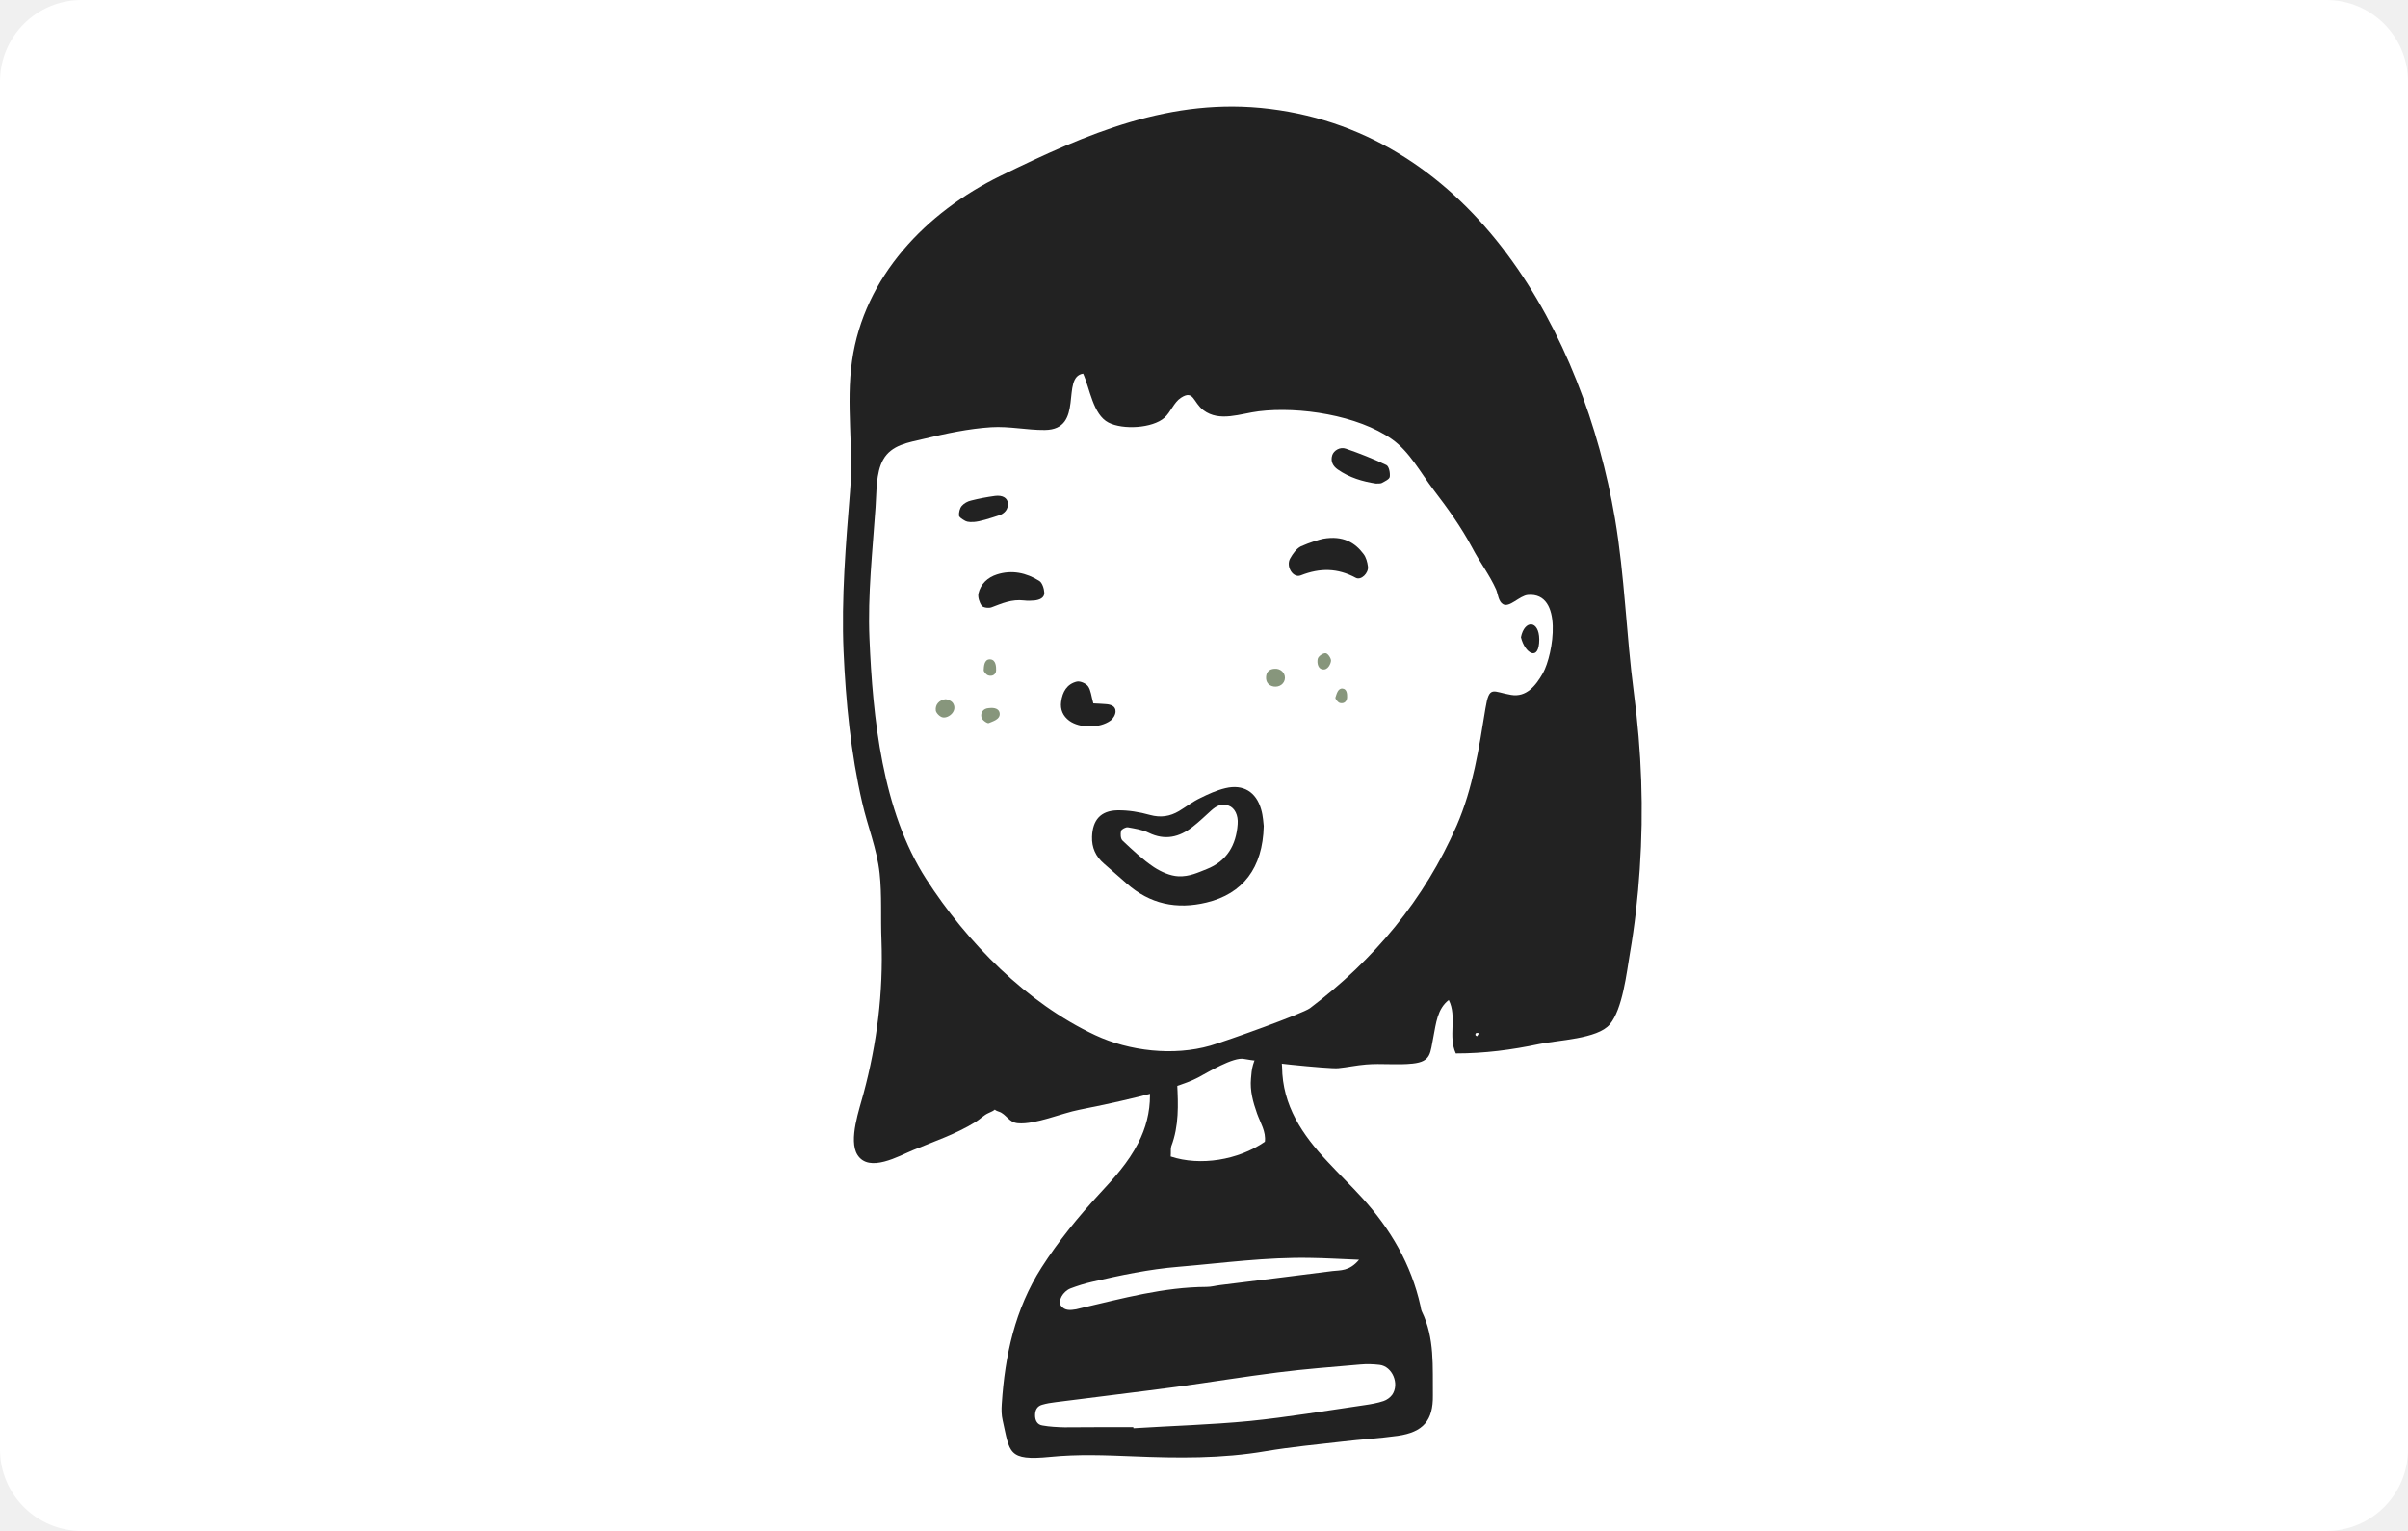
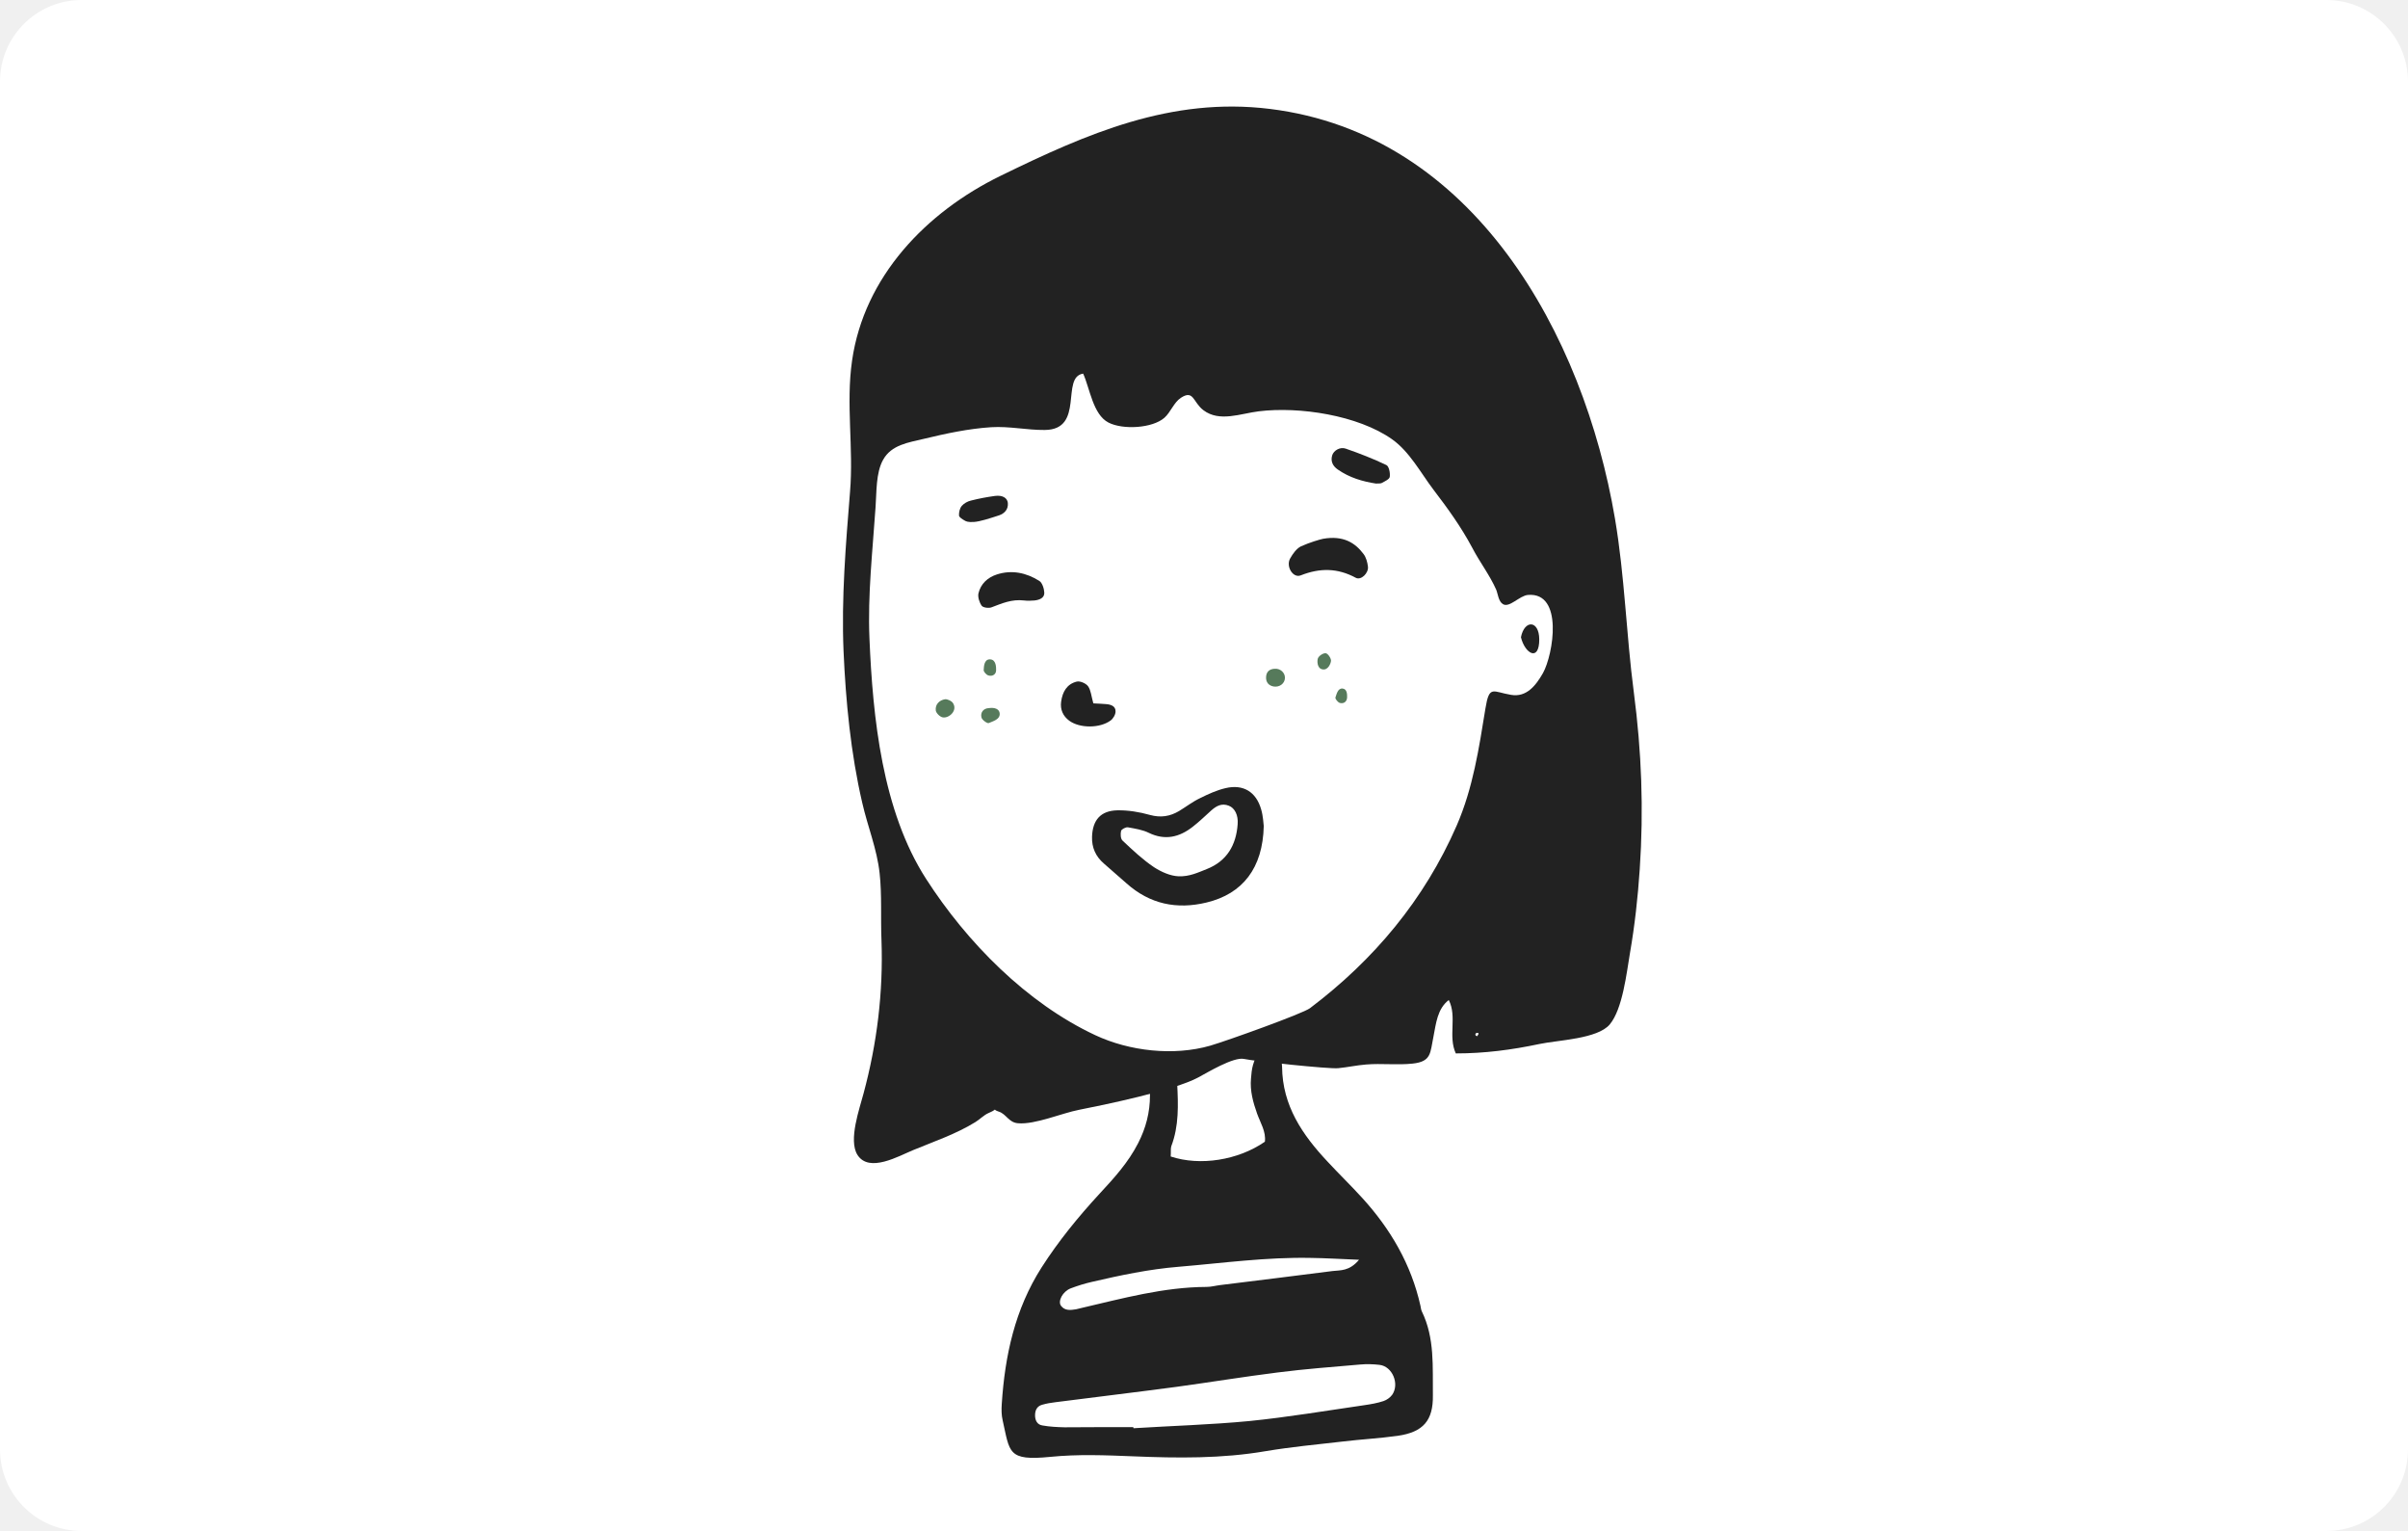
<svg xmlns="http://www.w3.org/2000/svg" width="236" height="150" viewBox="0 0 236 150" fill="none">
  <style>
  .bg { fill: #FFFFFF; }
  .ink { fill: #222222; }
-   .freckle { fill: #87967C; }
+   .freckle { fill: #567A5B; }
  @media (prefers-color-scheme: dark) {
    .bg { fill: #161716; }
-     .ink { fill: #87967C; }
+     .ink { fill: #567A5B; }
    .freckle { fill: #FFFFFF; }
  }
</style>
  <rect class="bg" width="236" height="150" rx="8" />
  <path d="M123.856 80.931C123.765 85.057 121.789 87.573 118.253 88.424C115.333 89.129 112.703 88.587 110.419 86.559C109.675 85.908 108.932 85.256 108.188 84.605C107.39 83.917 106.991 83.048 107.027 81.981C107.082 80.352 107.862 79.429 109.512 79.392C110.582 79.374 111.67 79.555 112.703 79.845C113.755 80.134 114.662 79.99 115.551 79.465C116.24 79.049 116.893 78.542 117.618 78.198C118.416 77.8 119.25 77.42 120.102 77.221C121.843 76.804 123.113 77.582 123.602 79.302C123.802 79.972 123.82 80.695 123.856 80.931ZM115.478 85.854C116.566 85.908 117.437 85.474 118.271 85.148C120.247 84.37 121.154 82.795 121.299 80.75C121.372 79.863 121.009 79.157 120.429 78.94C119.74 78.668 119.214 78.958 118.706 79.41C118.107 79.953 117.527 80.514 116.874 81.021C115.569 82.035 114.172 82.361 112.595 81.6C111.978 81.293 111.235 81.184 110.546 81.058C110.346 81.021 109.929 81.238 109.875 81.401C109.802 81.709 109.82 82.18 110.02 82.361C110.999 83.284 111.996 84.225 113.102 84.967C113.828 85.437 114.698 85.817 115.478 85.854Z" class="ink" />
  <path d="M129.677 52.787C131.654 52.443 132.814 53.185 133.63 54.271C133.884 54.597 134.011 55.068 134.066 55.502C134.156 56.136 133.395 56.896 132.869 56.606C131.092 55.647 129.369 55.629 127.483 56.371C126.721 56.678 125.996 55.484 126.449 54.706C126.703 54.253 127.066 53.746 127.501 53.529C128.39 53.131 129.333 52.86 129.677 52.787Z" class="ink" />
  <path d="M100.372 58.832C99.139 58.687 98.196 59.122 97.181 59.502C96.909 59.61 96.365 59.538 96.219 59.357C95.984 59.031 95.82 58.506 95.893 58.144C96.111 57.203 96.8 56.57 97.707 56.28C99.175 55.81 100.59 56.117 101.859 56.914C102.149 57.095 102.331 57.674 102.349 58.072C102.367 58.597 101.859 58.778 101.388 58.832C101.025 58.868 100.662 58.868 100.372 58.832Z" class="ink" />
  <path d="M107.154 68.913C107.717 68.949 108.061 68.949 108.406 68.986C108.877 69.022 109.349 69.185 109.331 69.71C109.331 70.017 109.095 70.415 108.841 70.596C107.771 71.375 105.812 71.356 104.797 70.615C104.18 70.162 103.89 69.51 103.999 68.75C104.126 67.791 104.561 67.013 105.54 66.778C105.867 66.705 106.447 66.959 106.647 67.248C106.919 67.646 106.955 68.207 107.154 68.913Z" class="ink" />
  <path d="M134.845 47.376C133.54 47.177 132.252 46.797 131.11 46C130.638 45.674 130.384 45.204 130.566 44.607C130.711 44.136 131.345 43.756 131.89 43.955C133.25 44.426 134.592 44.95 135.879 45.566C136.133 45.693 136.26 46.344 136.205 46.724C136.169 46.959 135.716 47.158 135.426 47.321C135.281 47.394 135.063 47.358 134.845 47.376Z" class="ink" />
  <path d="M95.44 51.14C94.878 51.176 94.678 51.086 94.533 50.995C94.315 50.869 94.007 50.688 93.989 50.507C93.971 50.199 94.061 49.801 94.261 49.566C94.479 49.312 94.841 49.113 95.168 49.041C95.948 48.842 96.727 48.697 97.525 48.588C98.269 48.498 98.722 48.787 98.776 49.276C98.831 49.928 98.432 50.308 97.924 50.489C96.981 50.796 96.038 51.104 95.44 51.14Z" class="ink" />
  <path d="M125.933 66.429C125.914 66.972 125.407 67.352 124.826 67.261C124.337 67.171 124.065 66.845 124.083 66.356C124.101 65.85 124.373 65.56 124.899 65.524C125.479 65.469 125.951 65.904 125.933 66.429Z" class="freckle" />
  <path d="M93.364 68.836C93.926 69.596 93.001 70.41 92.384 70.284C92.112 70.23 91.75 69.868 91.713 69.614C91.641 69.017 92.058 68.601 92.62 68.51C92.892 68.492 93.255 68.691 93.364 68.836Z" class="freckle" />
  <path d="M97.97 69.849C98.078 70.501 97.244 70.682 96.9 70.845C96.755 70.899 96.247 70.537 96.192 70.302C96.066 69.813 96.374 69.415 96.882 69.379C97.154 69.343 97.861 69.288 97.97 69.849Z" class="freckle" />
  <path d="M129.596 65.578C129.052 65.469 129.088 64.709 129.16 64.51C129.251 64.257 129.686 63.967 129.94 64.004C130.158 64.04 130.466 64.51 130.448 64.746C130.43 64.999 130.158 65.705 129.596 65.578Z" class="freckle" />
  <path d="M131.572 67.46C132.044 67.496 132.026 68.076 132.026 68.293C132.026 68.709 131.736 68.981 131.318 68.872C131.119 68.818 130.829 68.456 130.883 68.329C130.992 68.04 131.101 67.424 131.572 67.46Z" class="freckle" />
  <path d="M97.027 64.601C97.643 64.619 97.625 65.397 97.625 65.669C97.625 66.085 97.244 66.302 96.863 66.175C96.664 66.121 96.374 65.795 96.41 65.632C96.428 65.361 96.428 64.583 97.027 64.601Z" class="freckle" />
  <path d="M114.736 113.309C117.619 114.269 121.355 113.671 123.966 111.862C124.093 110.884 123.531 110.015 123.204 109.111C122.805 107.988 122.497 106.866 122.606 105.672C122.642 105.219 122.678 104.767 122.805 104.332C123.059 103.355 123.73 102.722 124.419 102.722C125.108 102.722 125.634 103.373 125.652 104.532C125.689 108.332 127.647 111.192 130.113 113.816C131.22 115.011 132.398 116.151 133.486 117.345C136.279 120.404 138.31 123.879 139.217 127.951C139.253 128.132 139.271 128.313 139.344 128.476C140.631 131.101 140.396 133.924 140.432 136.711C140.468 139.173 139.489 140.313 136.986 140.675C135.191 140.928 133.378 141.019 131.582 141.236C129.062 141.525 126.541 141.761 124.057 142.177C119.741 142.919 115.407 142.865 111.054 142.684C108.334 142.575 105.65 142.467 102.93 142.738C98.741 143.154 98.977 142.304 98.27 139.173C98.143 138.648 98.143 138.087 98.179 137.562C98.487 132.82 99.467 128.277 102.078 124.187C103.746 121.581 105.687 119.21 107.772 116.947C109.187 115.427 110.583 113.889 111.544 112.006C112.306 110.522 112.705 108.984 112.705 107.319C112.705 106.504 112.741 105.69 112.832 104.894C112.904 104.278 113.357 103.952 113.956 103.916C114.572 103.898 114.971 104.296 115.153 104.839C115.298 105.256 115.352 105.726 115.37 106.16C115.479 108.242 115.552 110.323 114.79 112.314C114.717 112.585 114.772 112.875 114.736 113.309ZM111.073 139.824C111.073 139.86 111.073 139.897 111.091 139.933C114.881 139.697 118.671 139.589 122.461 139.227C126.233 138.847 129.986 138.213 133.74 137.67C134.357 137.58 134.992 137.471 135.59 137.272C135.916 137.164 136.243 136.928 136.442 136.657C137.186 135.589 136.46 133.87 135.209 133.725C134.593 133.652 133.94 133.634 133.323 133.689C130.621 133.924 127.919 134.123 125.235 134.467C121.917 134.883 118.616 135.426 115.298 135.879C111.363 136.403 107.409 136.874 103.456 137.381C103.003 137.435 102.568 137.507 102.132 137.634C101.625 137.779 101.443 138.177 101.443 138.666C101.443 139.173 101.661 139.589 102.169 139.661C102.876 139.788 103.601 139.824 104.327 139.842C106.539 139.824 108.806 139.824 111.073 139.824ZM133.196 123.427C131.347 123.354 129.914 123.264 128.481 123.246C124.129 123.155 119.831 123.752 115.515 124.114C112.614 124.35 109.803 124.947 106.992 125.599C106.285 125.761 105.596 125.979 104.925 126.232C104.145 126.54 103.656 127.481 103.982 127.933C104.363 128.44 104.925 128.368 105.469 128.277C105.65 128.241 105.814 128.187 105.995 128.15C110.039 127.209 114.047 126.105 118.254 126.087C118.707 126.087 119.142 125.96 119.596 125.906C123.259 125.454 126.94 125.001 130.603 124.531C131.365 124.44 132.235 124.567 133.196 123.427Z" class="ink" />
  <path d="M142.679 103.21C141.9 101.527 142.824 99.627 141.99 97.98C140.866 98.831 140.739 100.296 140.485 101.582C140.159 103.156 140.304 104.007 138.454 104.206C136.949 104.369 135.389 104.17 133.884 104.296C132.959 104.369 132.071 104.568 131.146 104.658C130.257 104.749 122.913 103.971 121.934 103.753C120.9 103.518 118.289 105.111 117.437 105.563C115.061 106.848 108.007 108.296 105.776 108.731C104.072 109.056 101.46 110.197 99.774 110.052C98.849 109.979 98.631 109.147 97.888 108.912C96.891 108.586 98.287 108.459 96.836 109.074C96.455 109.237 95.929 109.744 95.585 109.943C93.717 111.101 91.523 111.844 89.51 112.676C88.095 113.255 85.176 114.956 84.033 113.147C83.127 111.699 84.251 108.604 84.632 107.138C85.956 102.233 86.572 97.202 86.391 92.134C86.3 89.962 86.445 87.7 86.209 85.564C85.956 83.193 85.031 80.967 84.505 78.65C83.38 73.818 82.891 68.732 82.673 63.791C82.456 58.561 82.891 53.385 83.308 48.19C83.671 43.901 82.891 39.611 83.507 35.34C84.686 27.105 90.761 20.789 98.069 17.223C106.52 13.097 114.771 9.477 124.454 10.671C144.438 13.133 155.21 32.77 158.275 50.796C159.236 56.443 159.381 62.162 160.125 67.827C160.886 73.637 161.104 79.284 160.705 85.166C160.523 87.917 160.215 90.686 159.744 93.401C159.417 95.301 159.036 98.849 157.767 100.369C156.57 101.799 152.653 101.907 150.876 102.287C148.138 102.867 145.472 103.21 142.679 103.21ZM106.157 36.607C103.927 36.933 106.338 42.091 102.403 42.127C100.644 42.145 98.94 41.747 97.144 41.856C94.914 42 92.72 42.471 90.543 42.996C89.038 43.358 87.37 43.575 86.554 45.041C85.829 46.326 85.919 48.245 85.81 49.692C85.52 53.982 85.031 58.253 85.212 62.542C85.538 70.307 86.463 79.429 90.761 86.107C94.751 92.315 100.608 98.269 107.336 101.419C110.691 102.993 115.025 103.482 118.615 102.45C120.284 101.962 127.701 99.301 128.39 98.776C134.646 94.052 139.597 88.152 142.77 80.876C144.366 77.203 144.946 73.329 145.581 69.42C145.962 67.067 146.306 67.791 148.102 68.081C149.589 68.334 150.513 67.194 151.221 65.945C152.236 64.117 153.252 58 149.752 58.289C148.918 58.362 147.938 59.574 147.304 59.194C146.85 58.923 146.814 58.199 146.633 57.764C145.998 56.335 145.019 55.068 144.293 53.674C143.205 51.629 141.881 49.801 140.485 47.973C139.234 46.326 138.146 44.245 136.423 43.032C133.086 40.679 127.32 39.81 123.366 40.299C121.589 40.516 119.522 41.385 117.944 40.191C116.911 39.412 117.001 38.145 115.732 38.978C115.043 39.43 114.735 40.39 114.118 40.933C112.939 41.964 110.056 42.127 108.641 41.403C107.118 40.625 106.81 38.037 106.157 36.607ZM144.656 101.22C144.547 101.364 144.583 101.473 144.765 101.527C144.982 101.256 144.946 101.147 144.656 101.22Z" class="ink" />
  <path d="M149.063 62.434C149.407 60.696 150.84 60.751 150.858 62.633C150.858 64.895 149.443 64.027 149.063 62.434Z" class="ink" />
</svg>
